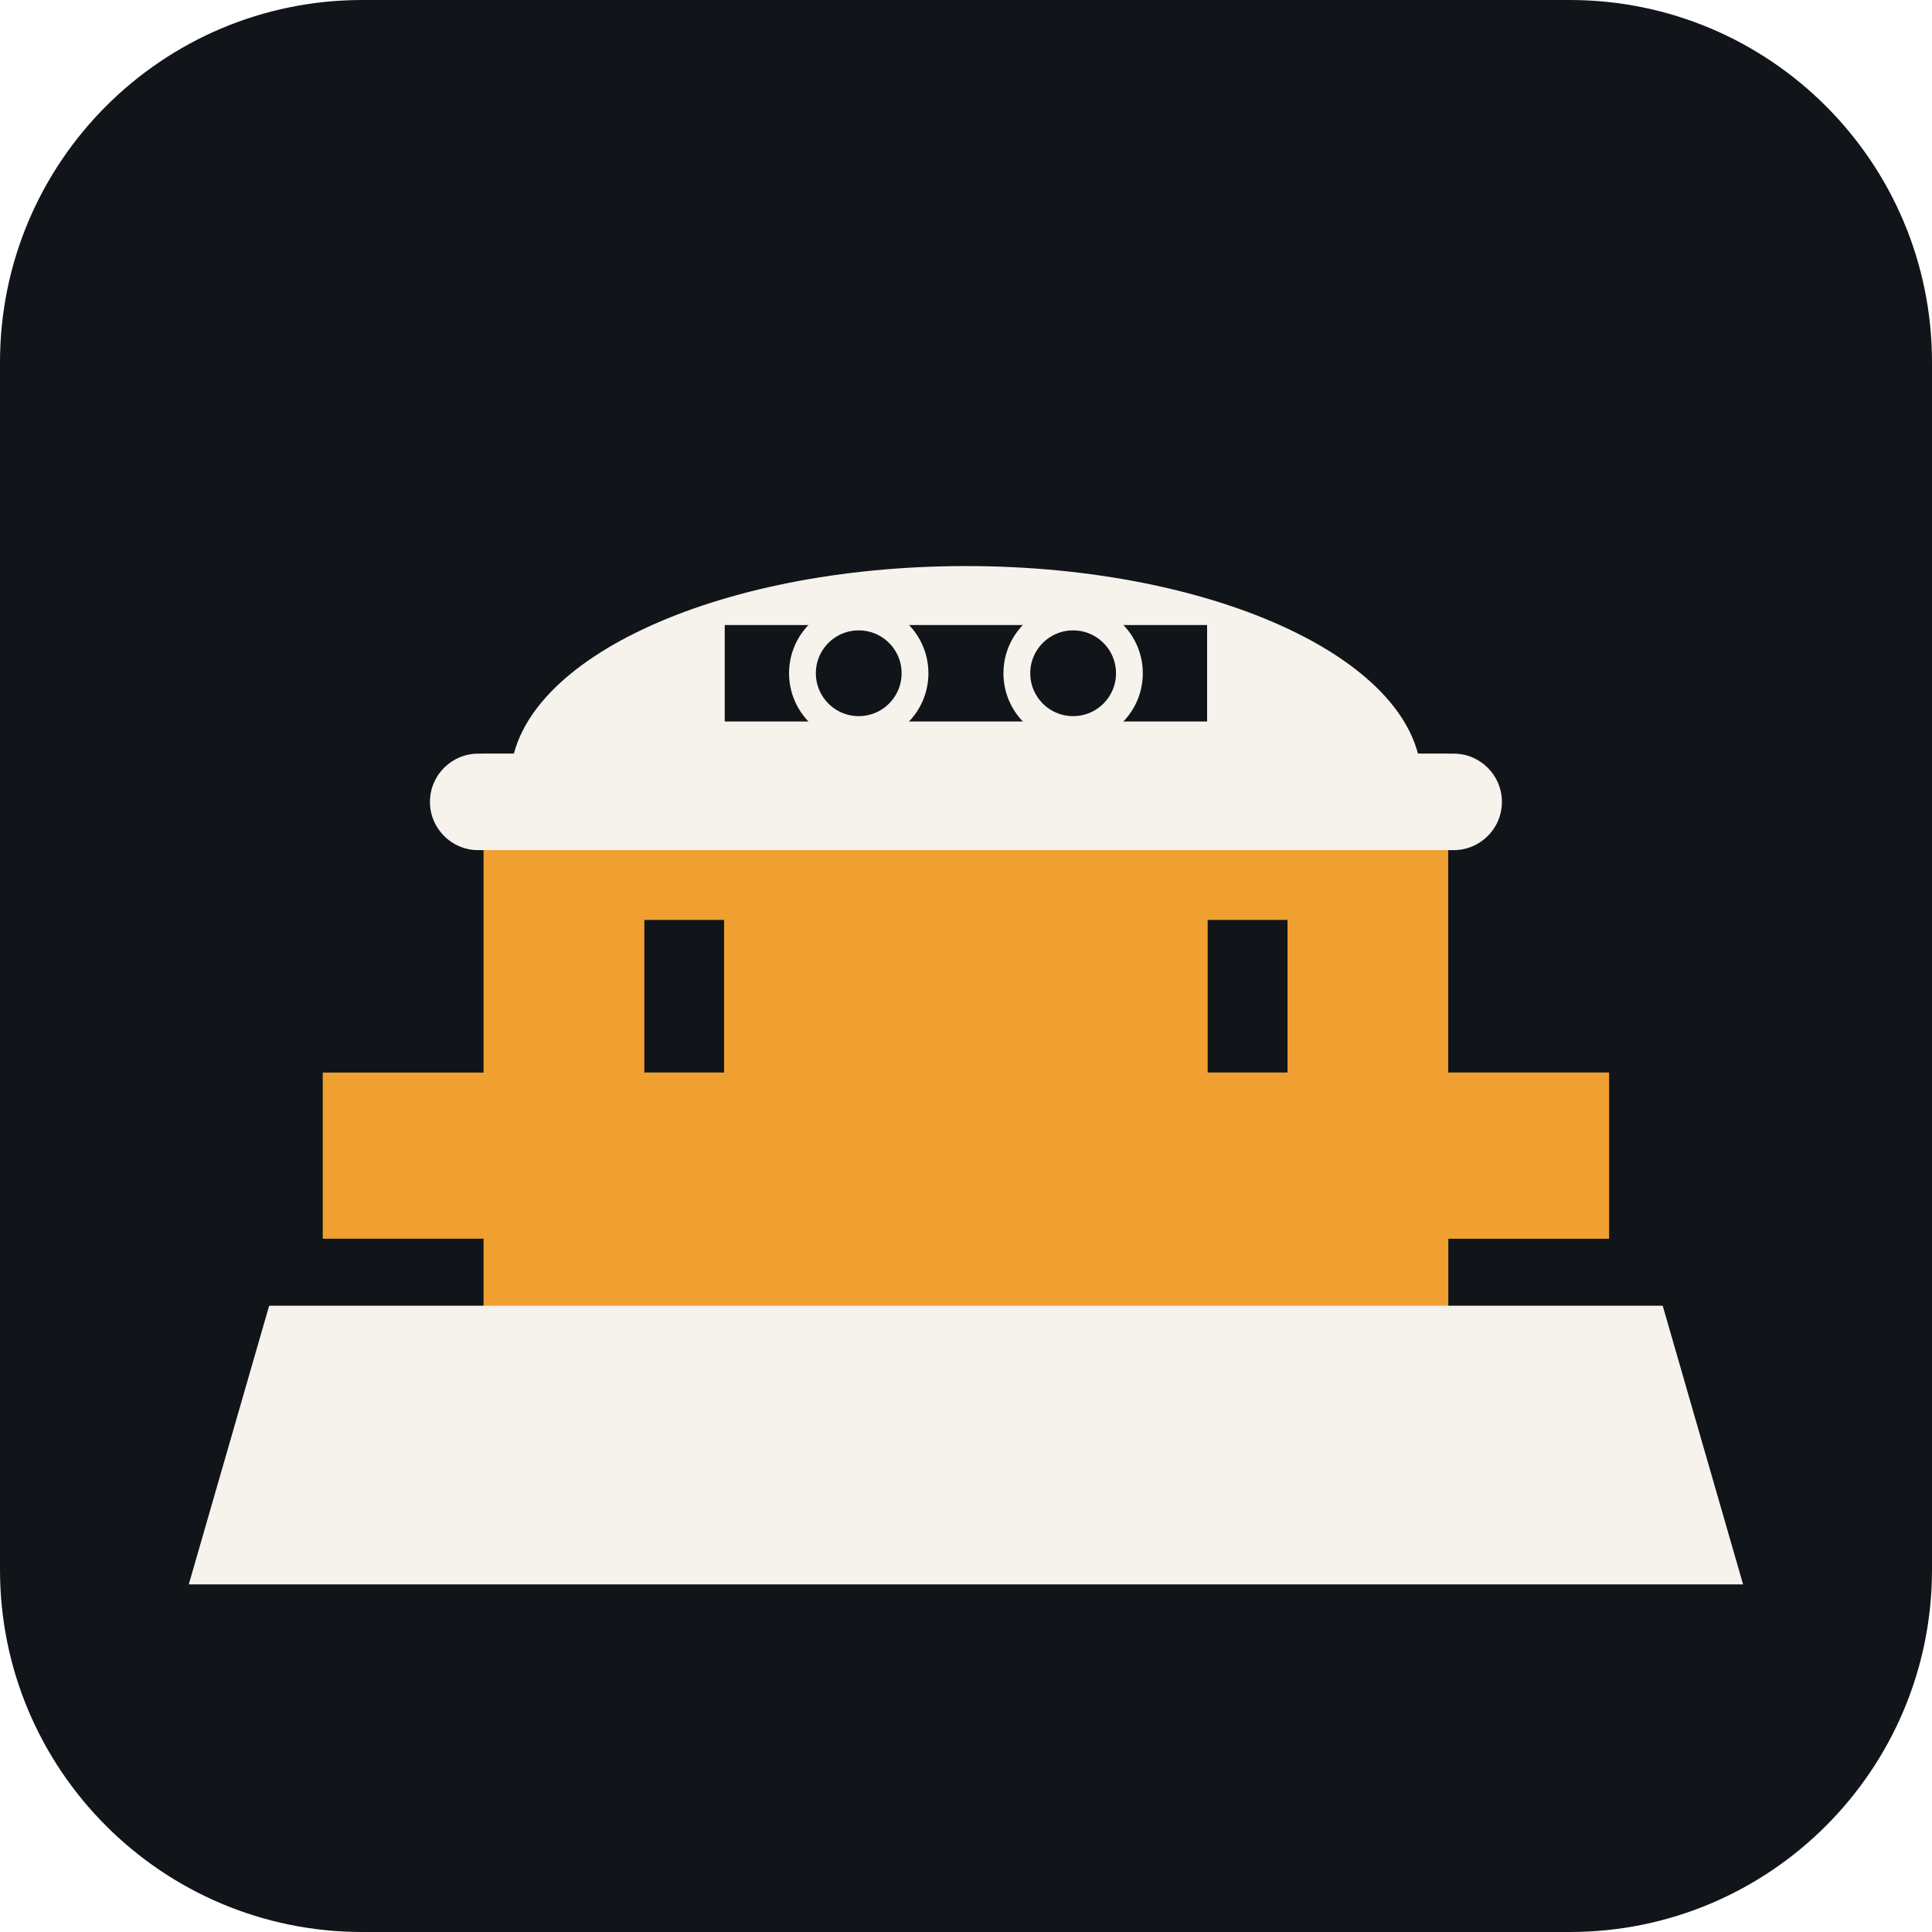
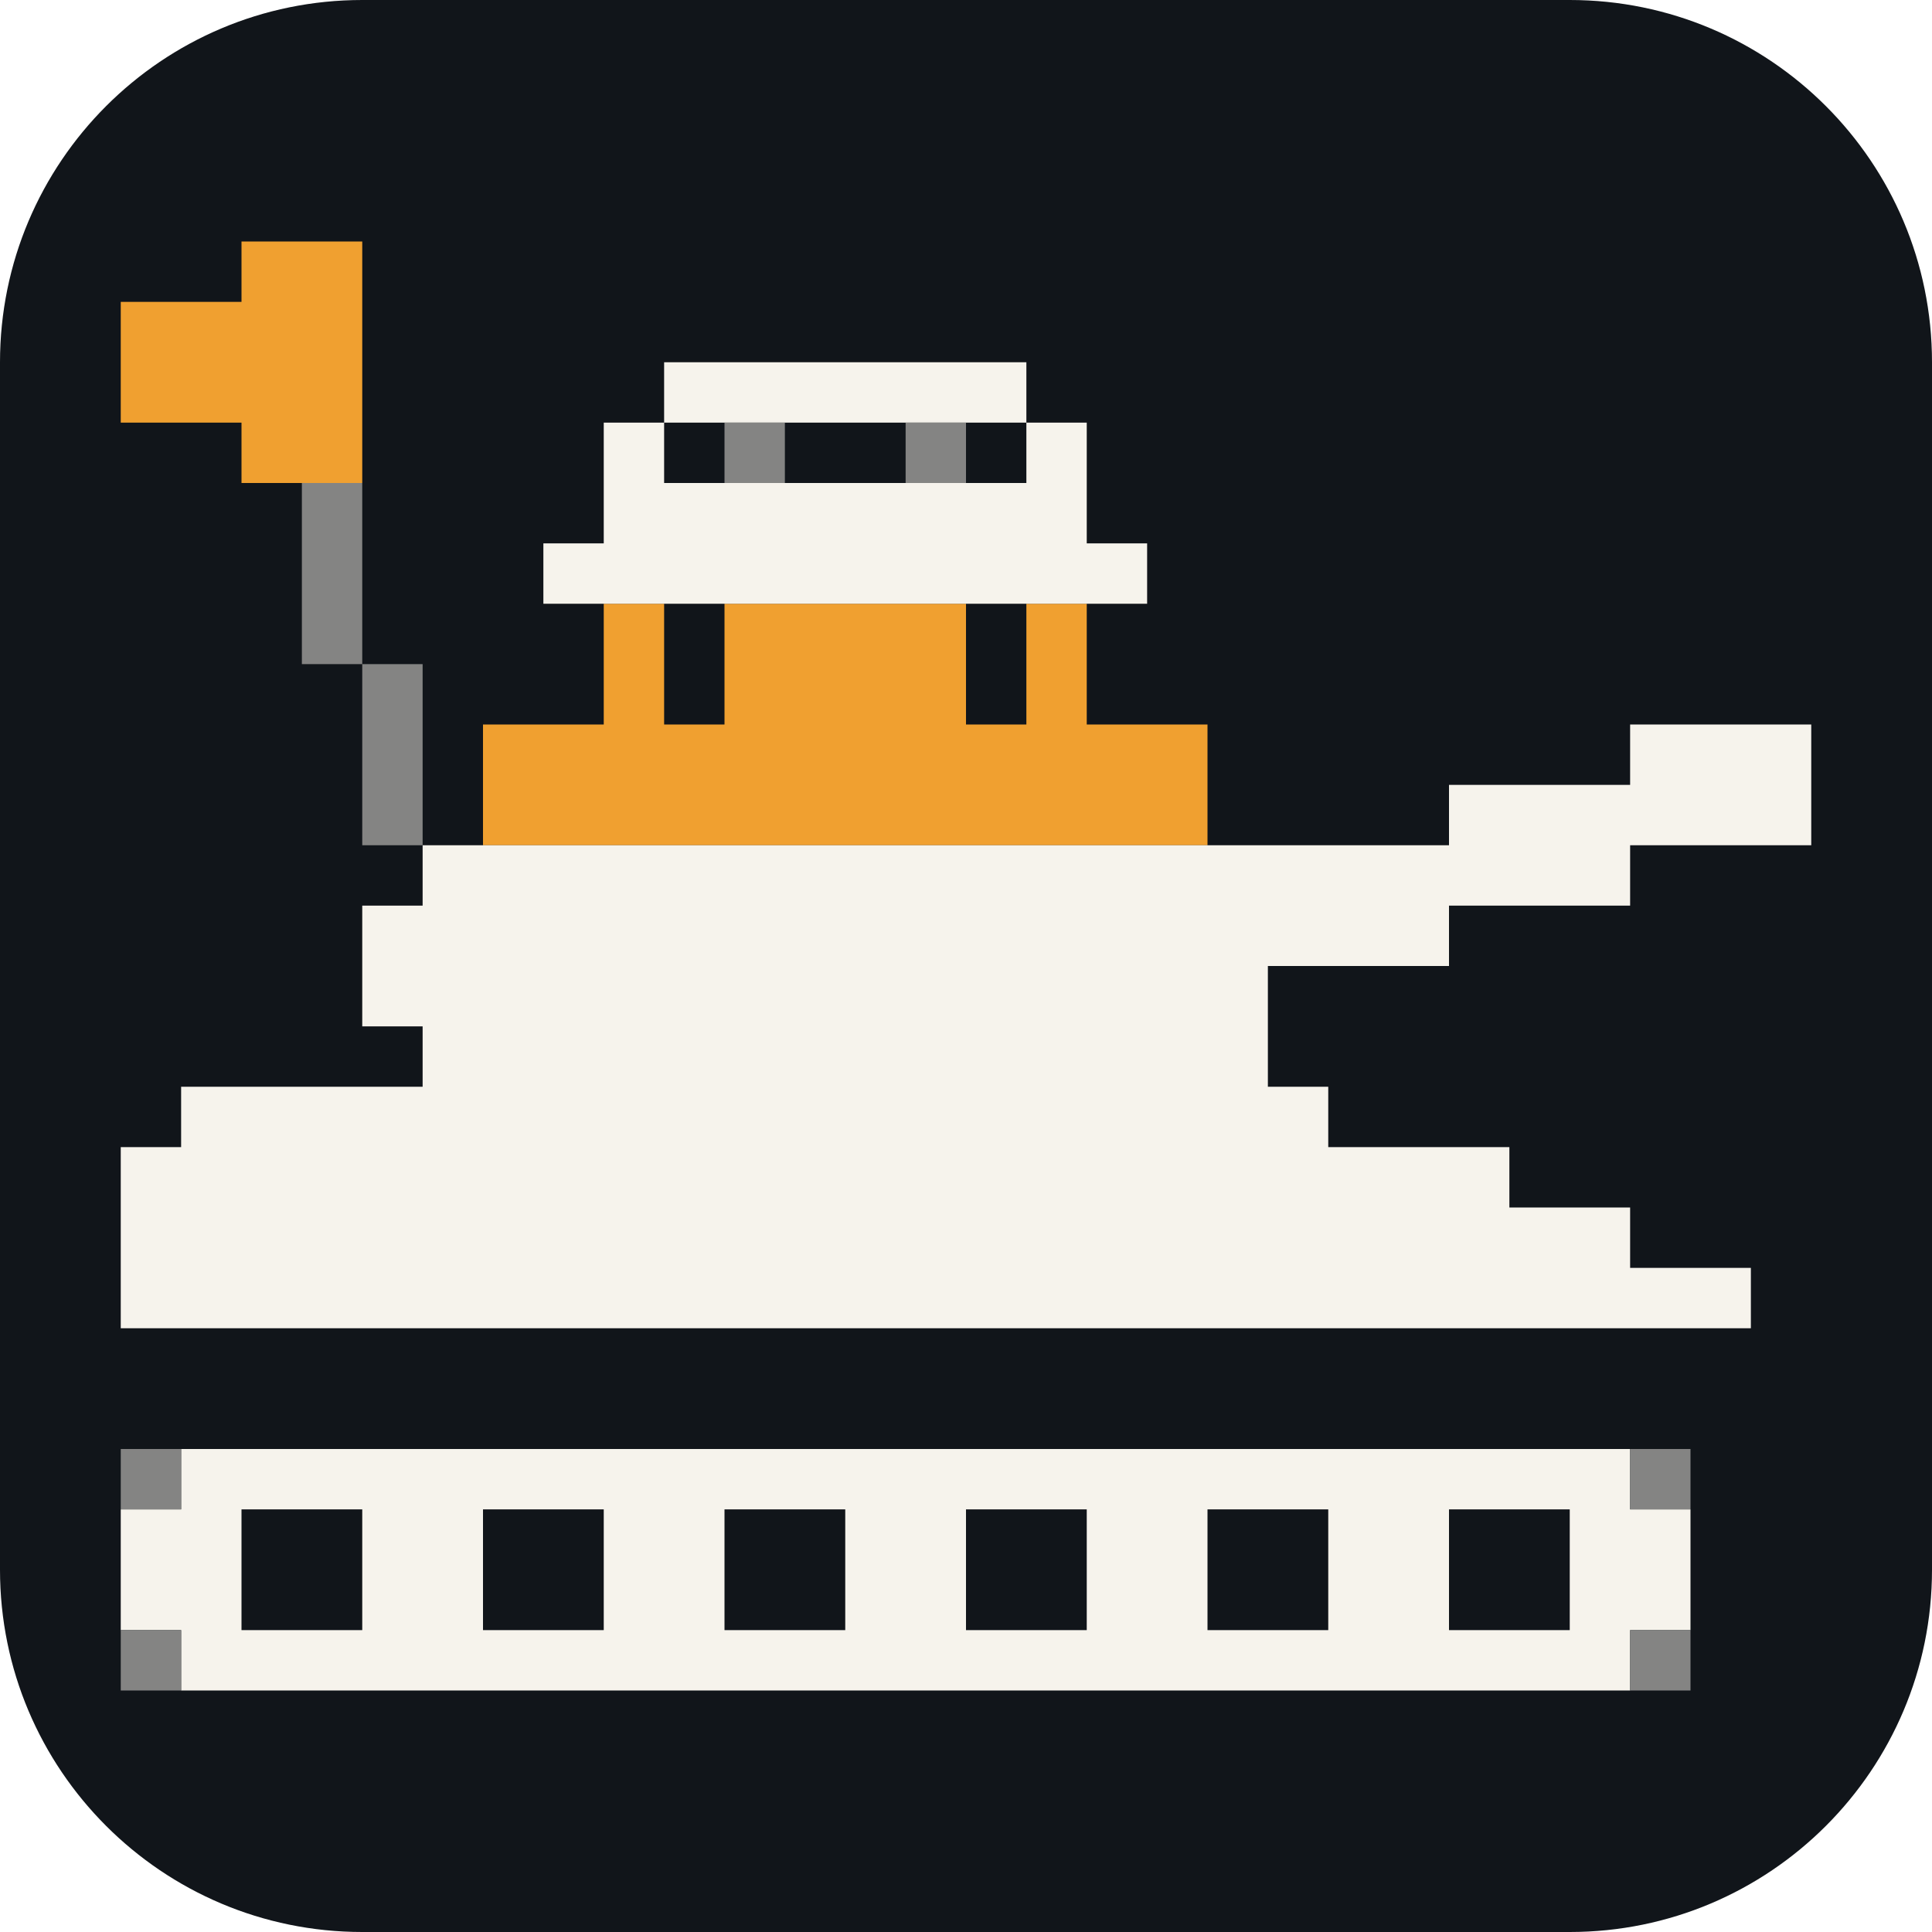
- <svg xmlns="http://www.w3.org/2000/svg" viewBox="0 0 64 64" role="img" aria-label="Claude of Tanks">
-   <rect width="64" height="64" rx="12" fill="#11151a" />
-   <g transform="translate(3.59 3.66) scale(0.88774)">
-     <path style="fill:#f0a030" fill-rule="evenodd" d="M20.998 10.949H24v3.102h-3v3.028h-1.487V20H18v-2.921h-1.487V20H15v-2.921H9V20H7.488v-2.921H6V20H4.487v-2.921H3V14.05H0V10.95h3V5h17.998v5.949zM6 10.949h1.488V8.102H6v2.847zm10.51 0H18V8.102h-1.49v2.847z" transform="translate(8 14) scale(2)" />
-     <g fill="#f6f3ec">
-       <path d="M6 44.6h52l3 10.4H3Z" />
-       <path fill-rule="evenodd" d="M15 25a17 8 0 0 1 34 0ZM23 19.2h18v3.6H23Z" />
-       <rect x="12" y="24" width="40" height="3.6" rx="1.8" />
-     </g>
-     <g fill="none" stroke="#f6f3ec" stroke-width="1">
-       <circle cx="28" cy="21" r="2.1" />
-       <circle cx="36" cy="21" r="2.1" />
-     </g>
-   </g>
+ <svg xmlns="http://www.w3.org/2000/svg" viewBox="0 0 32 32" role="img" aria-label="Claude of Tanks">
+   <rect width="32" height="32" rx="6" fill="#11151a" />
+   <path fill="#f0a030" d="M4 4h2v1h-2ZM2 5h4v1h-4ZM2 6h4v1h-4ZM4 7h2v1h-2ZM10 10h1v1h-1ZM12 10h4v1h-4ZM17 10h1v1h-1ZM10 11h1v1h-1ZM12 11h4v1h-4ZM17 11h1v1h-1ZM8 12h12v1h-12ZM8 13h12v1h-12Z" />
+   <path fill="#f6f3ec" d="M11 6h6v1h-6ZM10 7h1v1h-1ZM17 7h1v1h-1ZM10 8h8v1h-8ZM9 9h10v1h-10ZM27 12h3v1h-3ZM24 13h6v1h-6ZM7 14h20v1h-20ZM6 15h18v1h-18ZM6 16h15v1h-15ZM7 17h14v1h-14ZM3 18h19v1h-19ZM2 19h23v1h-23ZM2 20h25v1h-25ZM2 21h27v1h-27ZM3 24h24v1h-24ZM2 25h2v1h-2ZM6 25h2v1h-2ZM10 25h2v1h-2ZM14 25h2v1h-2ZM18 25h2v1h-2ZM22 25h2v1h-2ZM26 25h2v1h-2ZM2 26h2v1h-2ZM6 26h2v1h-2ZM10 26h2v1h-2ZM14 26h2v1h-2ZM18 26h2v1h-2ZM22 26h2v1h-2ZM26 26h2v1h-2ZM3 27h24v1h-24Z" />
+   <path fill="#848483" d="M12 7h1v1h-1ZM15 7h1v1h-1ZM5 8h1v1h-1ZM5 9h1v1h-1ZM5 10h1v1h-1ZM6 11h1v1h-1ZM6 12h1v1h-1ZM6 13h1v1h-1ZM2 24h1v1h-1ZM27 24h1v1h-1ZM2 27h1v1h-1ZM27 27h1v1h-1Z" />
</svg>
